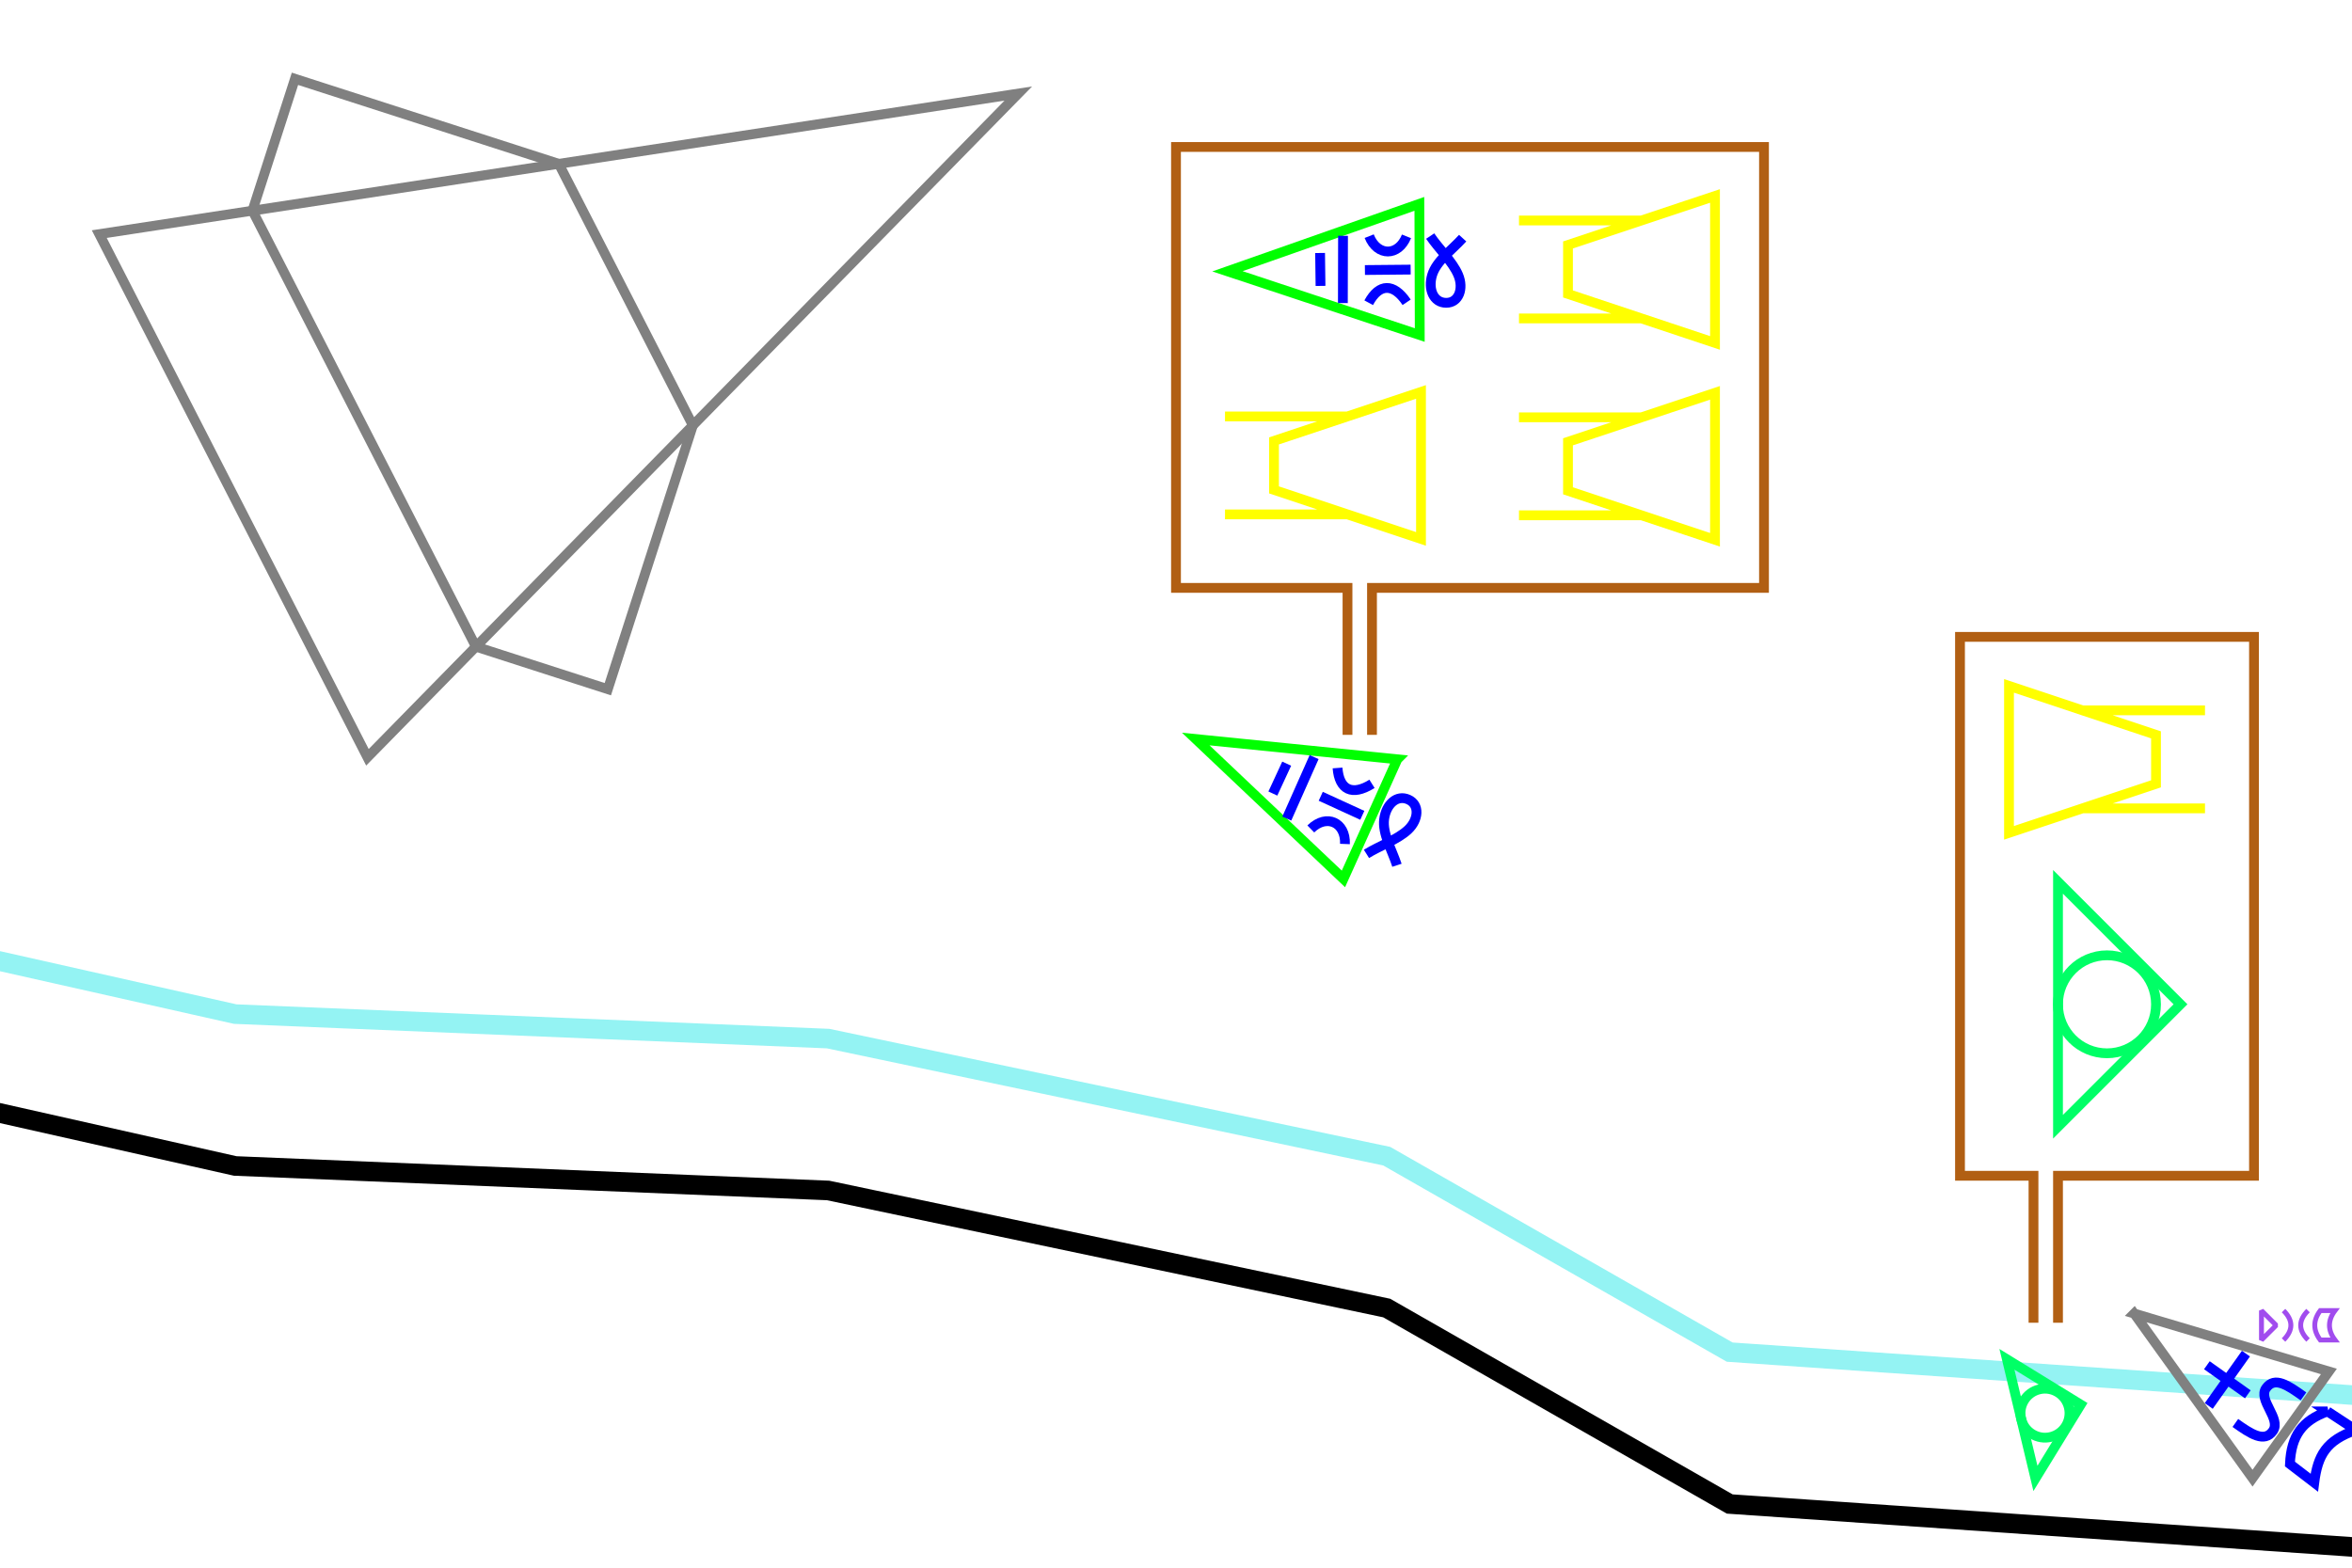
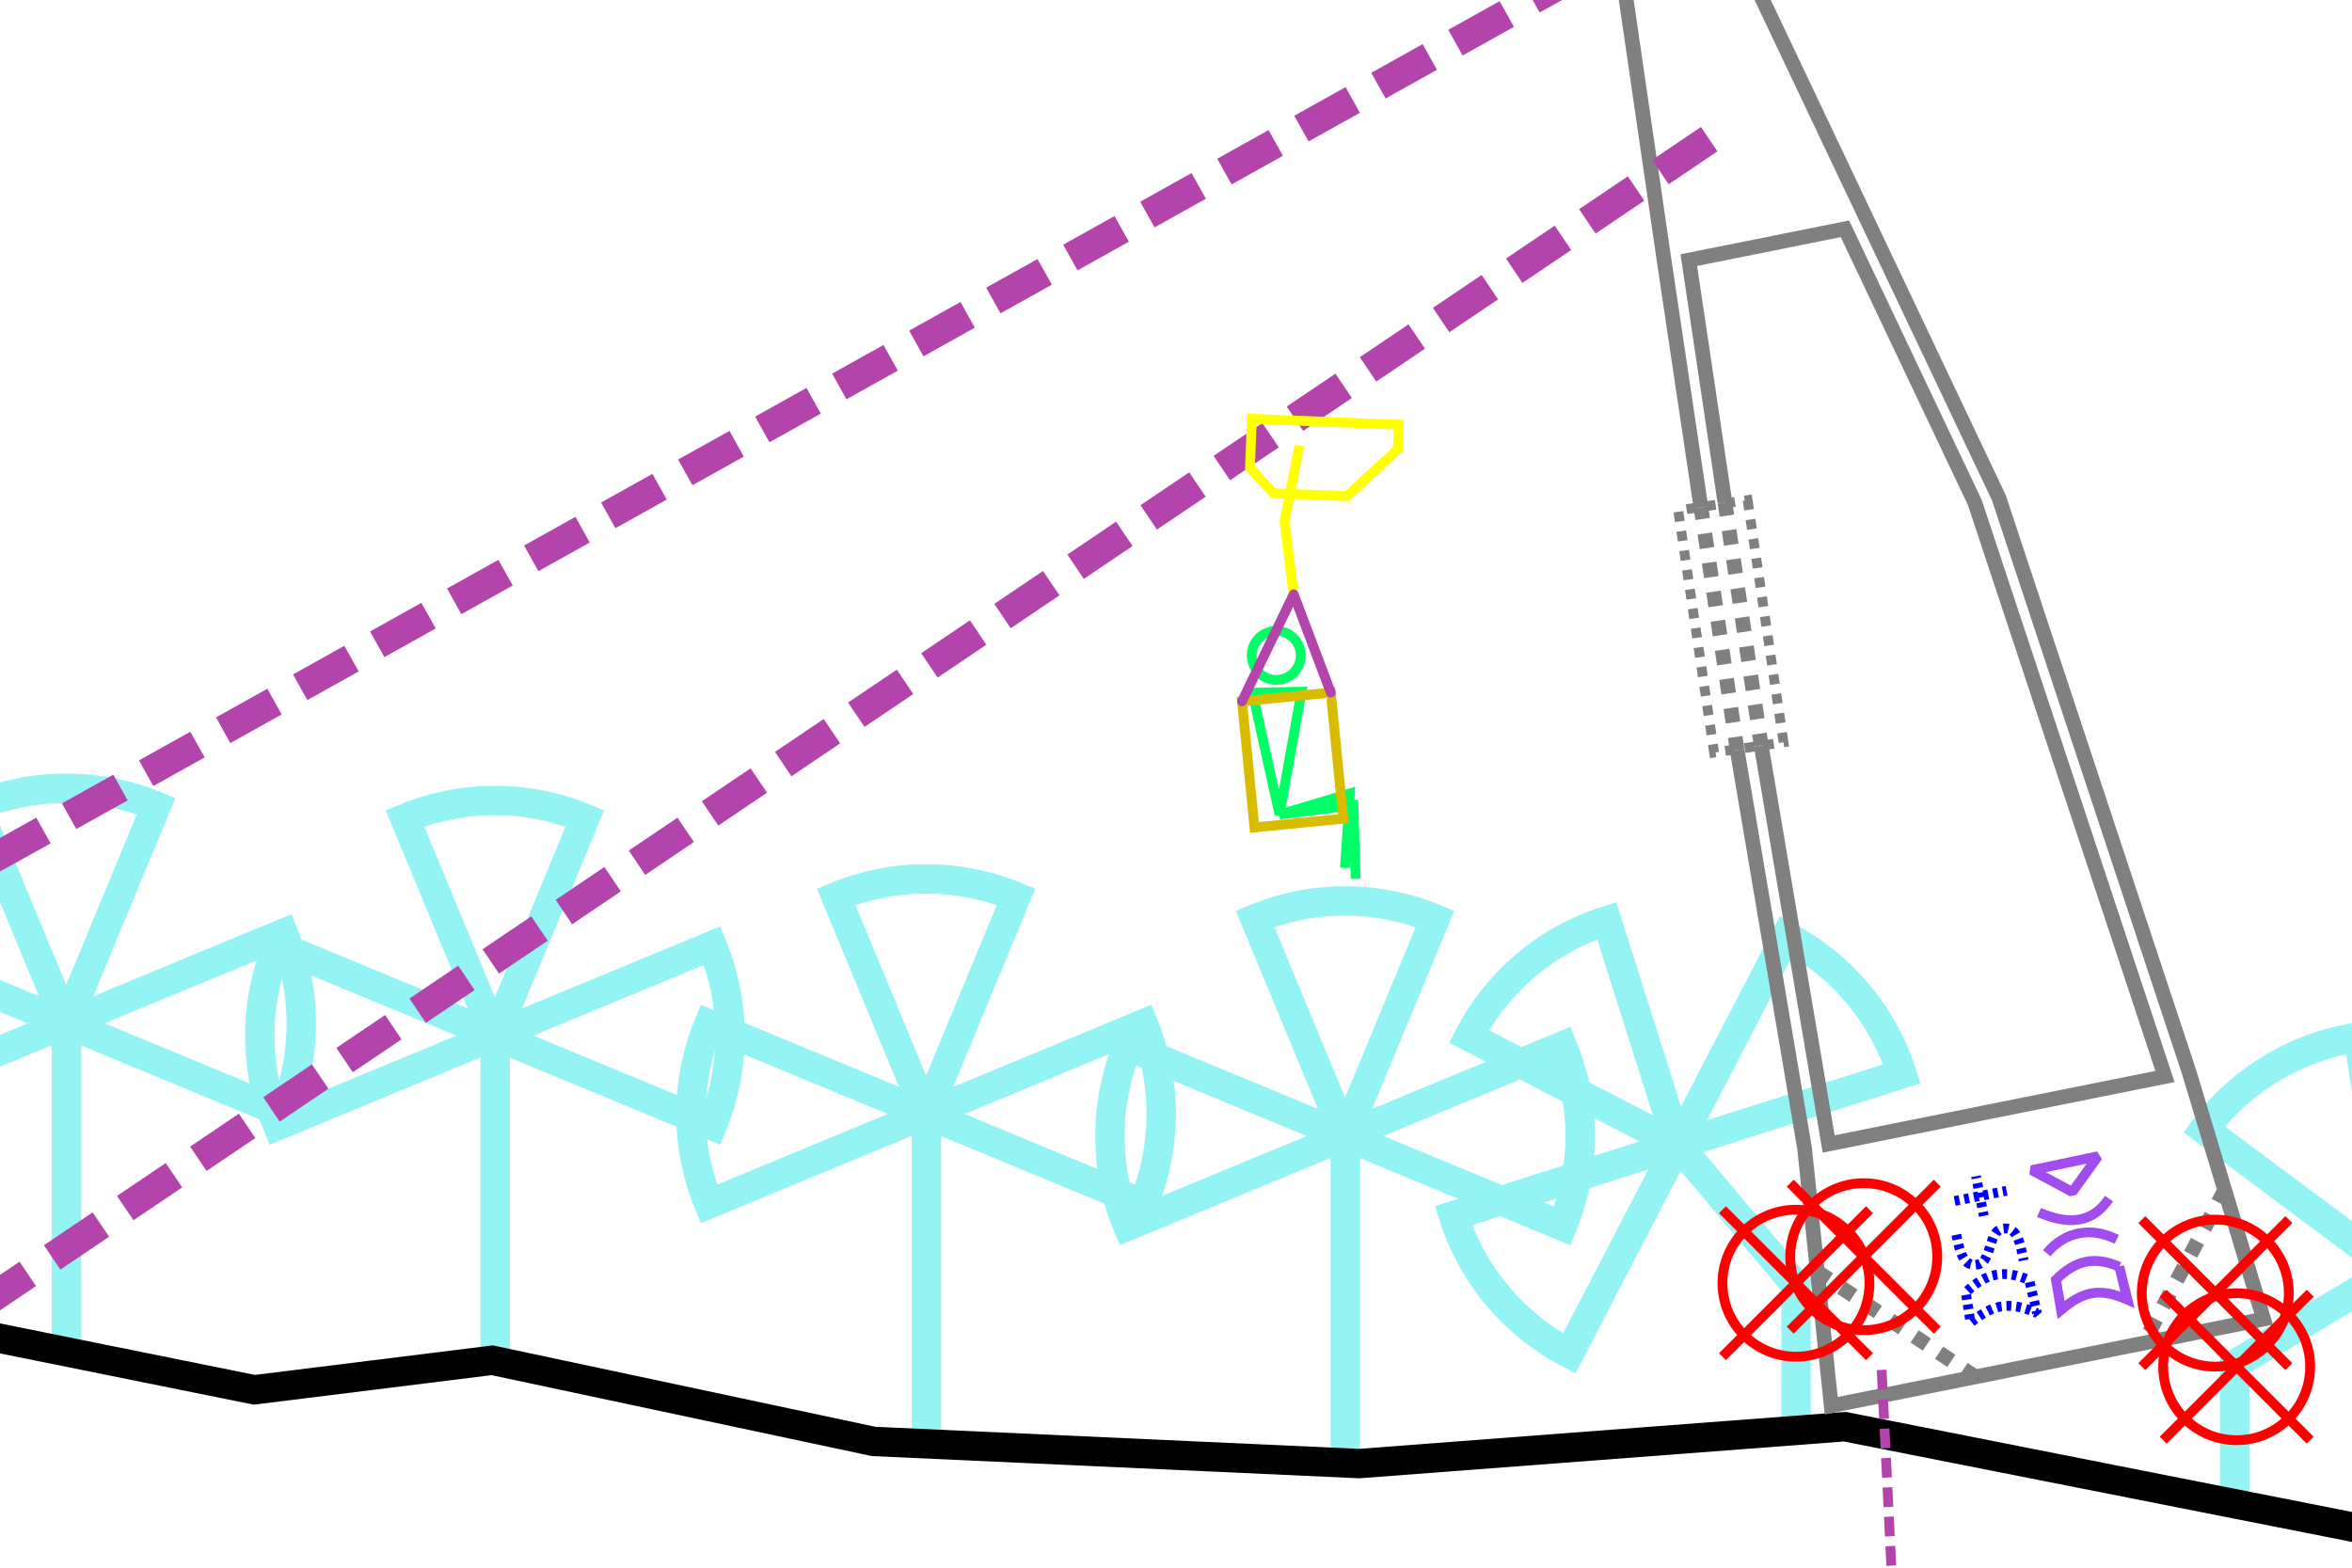
<svg xmlns="http://www.w3.org/2000/svg" width="480" height="320" id="svg2" version="1.1">
  <defs id="defs4">
    </defs>
  <g id="layer1" style="display:inline">
-     <path style="color:#000000;fill:none;stroke:#000000;stroke-width:4;stroke-linecap:butt;stroke-linejoin:miter;stroke-miterlimit:4;stroke-opacity:1;stroke-dasharray:none;stroke-dashoffset:0;marker:none;visibility:visible;display:inline;overflow:visible;enable-background:accumulate" d="M 498,317 353,307 283,267 169,243 48,238 -32,220" id="path4474" />
-     <path id="path5599" d="M 498,286 353,276 283,236 169,212 48,207 -32,189" style="color:#000000;fill:none;stroke:#94f3f3;stroke-width:4;stroke-linecap:butt;stroke-linejoin:miter;stroke-miterlimit:4;stroke-opacity:1;stroke-dasharray:none;stroke-dashoffset:0;marker:none;visibility:visible;display:inline;overflow:visible;enable-background:accumulate" />
-     <g transform="matrix(-0.912929,-0.4081185,0.4081185,-0.912929,318.2052,953.2217)" id="g4295">
-       <path id="path3379" style="fill:none;stroke:#00ff00;stroke-width:2;stroke-linecap:butt;stroke-linejoin:miter;stroke-miterlimit:4;stroke-opacity:1;stroke-dasharray:none" d="m 355.93,715.246 c 0,0 39.248,-13.012 39.248,-13.012 l -39.168,-13.766 c 0,0 -0.08,26.777 -0.08,26.777 l 1e-5,0 z" />
-       <g id="g4287">
-         <path id="path3383" d="m 371.62,708.724 -0.031,-13.732" style="fill:none;stroke:#0000ff;stroke-width:2;stroke-linecap:butt;stroke-linejoin:bevel;stroke-miterlimit:4;stroke-opacity:1;stroke-dasharray:none" />
-         <path id="path3385" d="m 376.182,705.217 0.088,-6.72" style="fill:none;stroke:#0000ff;stroke-width:2;stroke-linecap:butt;stroke-linejoin:bevel;stroke-miterlimit:4;stroke-opacity:1;stroke-dasharray:none" />
-         <path style="color:#000000;fill:none;stroke:#0000ff;stroke-width:2;stroke-linecap:butt;stroke-linejoin:bevel;stroke-miterlimit:4;stroke-opacity:1;stroke-dasharray:none;stroke-dashoffset:0;marker:none;visibility:visible;display:inline;overflow:visible;enable-background:accumulate" d="m 353.8,695.045 c -1.74,2.592 -4.574,5.205 -5.727,7.958 -1.153,2.753 -0.131,5.682 2.47,5.667 2.602,-0.015 3.727,-2.796 2.863,-5.667 -0.864,-2.871 -3.986,-5.064 -6.232,-7.536" id="path3030-6-4" />
-         <path style="color:#000000;fill:none;stroke:#0000ff;stroke-width:2;stroke-linecap:butt;stroke-linejoin:bevel;stroke-miterlimit:4;stroke-opacity:1;stroke-dasharray:none;stroke-dashoffset:0;marker:none;visibility:visible;display:inline;overflow:visible;enable-background:accumulate" d="m 366.351,708.651 c -2.134,-3.957 -5.082,-4.057 -7.744,-0.088" id="rect10452-1-7-4-2-0" />
-         <path style="color:#000000;fill:none;stroke:#0000ff;stroke-width:2;stroke-linecap:butt;stroke-linejoin:bevel;stroke-miterlimit:4;stroke-opacity:1;stroke-dasharray:none;stroke-dashoffset:0;marker:none;visibility:visible;display:inline;overflow:visible;enable-background:accumulate" d="m 366.254,695.064 c -1.663,4.192 -5.971,4.15 -7.619,0.037" id="rect10452-1-4-4-0-7-9" />
-         <path style="color:#000000;fill:none;stroke:#0000ff;stroke-width:2;stroke-linecap:butt;stroke-linejoin:bevel;stroke-miterlimit:4;stroke-opacity:1;stroke-dasharray:none;stroke-dashoffset:0;marker:none;visibility:visible;display:inline;overflow:visible;enable-background:accumulate" d="m 357.791,701.887 9.33,0.088" id="rect10452-0-7-4-1-8" />
+     <g id="g2624" transform="matrix(2,0,0,2,-44.03298,-33.45657)" style="color:#000000;fill:none;stroke:#94f3f3;stroke-width:3;stroke-linecap:butt;stroke-linejoin:miter;stroke-miterlimit:4;stroke-opacity:1;stroke-dasharray:none;stroke-dashoffset:0;marker:none;visibility:visible;display:inline;overflow:visible;enable-background:accumulate">
+       <path transform="matrix(0.7740359,-0.3206162,0.3206162,0.7740359,-31.00607,110.1246)" d="m 137.179,60.845 c 0,7.595 -3.017,14.879 -8.388,20.25 l -20.25,-20.25 z" id="path2631" style="color:#000000;fill:none;stroke:#94f3f3;stroke-width:3.581;stroke-linecap:butt;stroke-linejoin:miter;stroke-miterlimit:4;stroke-opacity:1;stroke-dasharray:none;stroke-dashoffset:0;marker:none;visibility:visible;display:inline;overflow:visible;enable-background:accumulate" />
+       <path transform="matrix(-0.7740359,0.3206162,-0.3206162,-0.7740359,176.0391,134.7176)" d="m 137.179,60.845 c 0,7.595 -3.017,14.879 -8.388,20.25 l -20.25,-20.25 z" id="path2633" style="color:#000000;fill:none;stroke:#94f3f3;stroke-width:3.581;stroke-linecap:butt;stroke-linejoin:miter;stroke-miterlimit:4;stroke-opacity:1;stroke-dasharray:none;stroke-dashoffset:0;marker:none;visibility:visible;display:inline;overflow:visible;enable-background:accumulate" />
+       <path transform="matrix(-0.3206162,-0.7740359,0.7740359,-0.3206162,60.21996,225.9436)" d="m 137.179,60.845 c 0,7.595 -3.017,14.879 -8.388,20.25 l -20.25,-20.25 z" id="path2635" style="color:#000000;fill:none;stroke:#94f3f3;stroke-width:3.581;stroke-linecap:butt;stroke-linejoin:miter;stroke-miterlimit:4;stroke-opacity:1;stroke-dasharray:none;stroke-dashoffset:0;marker:none;visibility:visible;display:inline;overflow:visible;enable-background:accumulate" />
+       <path id="path2611" d="m 72.541,121.387 0,33.642" style="color:#000000;fill:none;stroke:#94f3f3;stroke-width:3;stroke-linecap:butt;stroke-linejoin:miter;stroke-miterlimit:4;stroke-opacity:1;stroke-dasharray:none;stroke-dashoffset:0;marker:none;visibility:visible;display:inline;overflow:visible;enable-background:accumulate" />
+     </g>
+     <g transform="matrix(2,0,0,2,43.96702,-17.45657)" id="g5221" style="color:#000000;fill:none;stroke:#94f3f3;stroke-width:3;stroke-linecap:butt;stroke-linejoin:miter;stroke-miterlimit:4;stroke-opacity:1;stroke-dasharray:none;stroke-dashoffset:0;marker:none;visibility:visible;display:inline;overflow:visible;enable-background:accumulate">
+       <path style="color:#000000;fill:none;stroke:#94f3f3;stroke-width:3.581;stroke-linecap:butt;stroke-linejoin:miter;stroke-miterlimit:4;stroke-opacity:1;stroke-dasharray:none;stroke-dashoffset:0;marker:none;visibility:visible;display:inline;overflow:visible;enable-background:accumulate" id="path5223" d="m 137.179,60.845 c 0,7.595 -3.017,14.879 -8.388,20.25 l -20.25,-20.25 z" transform="matrix(0.7740359,-0.3206162,0.3206162,0.7740359,-31.00607,110.1246)" />
+       <path style="color:#000000;fill:none;stroke:#94f3f3;stroke-width:3.581;stroke-linecap:butt;stroke-linejoin:miter;stroke-miterlimit:4;stroke-opacity:1;stroke-dasharray:none;stroke-dashoffset:0;marker:none;visibility:visible;display:inline;overflow:visible;enable-background:accumulate" id="path5225" d="m 137.179,60.845 c 0,7.595 -3.017,14.879 -8.388,20.25 l -20.25,-20.25 z" transform="matrix(-0.7740359,0.3206162,-0.3206162,-0.7740359,176.0391,134.7176)" />
+       <path style="color:#000000;fill:none;stroke:#94f3f3;stroke-width:3.581;stroke-linecap:butt;stroke-linejoin:miter;stroke-miterlimit:4;stroke-opacity:1;stroke-dasharray:none;stroke-dashoffset:0;marker:none;visibility:visible;display:inline;overflow:visible;enable-background:accumulate" id="path5227" d="m 137.179,60.845 c 0,7.595 -3.017,14.879 -8.388,20.25 l -20.25,-20.25 z" transform="matrix(-0.3206162,-0.7740359,0.7740359,-0.3206162,60.21996,225.9436)" />
+       <path style="color:#000000;fill:none;stroke:#94f3f3;stroke-width:3;stroke-linecap:butt;stroke-linejoin:miter;stroke-miterlimit:4;stroke-opacity:1;stroke-dasharray:none;stroke-dashoffset:0;marker:none;visibility:visible;display:inline;overflow:visible;enable-background:accumulate" d="m 72.541,121.387 0,33.642" id="path5229" />
+     </g>
+     <g id="g5231" transform="matrix(2,0,0,2,129.467,-12.95657)" style="color:#000000;fill:none;stroke:#94f3f3;stroke-width:3;stroke-linecap:butt;stroke-linejoin:miter;stroke-miterlimit:4;stroke-opacity:1;stroke-dasharray:none;stroke-dashoffset:0;marker:none;visibility:visible;display:inline;overflow:visible;enable-background:accumulate">
+       <path transform="matrix(0.7740359,-0.3206162,0.3206162,0.7740359,-31.00607,110.1246)" d="m 137.179,60.845 c 0,7.595 -3.017,14.879 -8.388,20.25 l -20.25,-20.25 z" id="path5233" style="color:#000000;fill:none;stroke:#94f3f3;stroke-width:3.581;stroke-linecap:butt;stroke-linejoin:miter;stroke-miterlimit:4;stroke-opacity:1;stroke-dasharray:none;stroke-dashoffset:0;marker:none;visibility:visible;display:inline;overflow:visible;enable-background:accumulate" />
+       <path transform="matrix(-0.7740359,0.3206162,-0.3206162,-0.7740359,176.0391,134.7176)" d="m 137.179,60.845 c 0,7.595 -3.017,14.879 -8.388,20.25 l -20.25,-20.25 z" id="path5235" style="color:#000000;fill:none;stroke:#94f3f3;stroke-width:3.581;stroke-linecap:butt;stroke-linejoin:miter;stroke-miterlimit:4;stroke-opacity:1;stroke-dasharray:none;stroke-dashoffset:0;marker:none;visibility:visible;display:inline;overflow:visible;enable-background:accumulate" />
+       <path transform="matrix(-0.3206162,-0.7740359,0.7740359,-0.3206162,60.21996,225.9436)" d="m 137.179,60.845 c 0,7.595 -3.017,14.879 -8.388,20.25 l -20.25,-20.25 z" id="path5237" style="color:#000000;fill:none;stroke:#94f3f3;stroke-width:3.581;stroke-linecap:butt;stroke-linejoin:miter;stroke-miterlimit:4;stroke-opacity:1;stroke-dasharray:none;stroke-dashoffset:0;marker:none;visibility:visible;display:inline;overflow:visible;enable-background:accumulate" />
+       <path id="path5239" d="m 72.541,121.387 0,33.642" style="color:#000000;fill:none;stroke:#94f3f3;stroke-width:3;stroke-linecap:butt;stroke-linejoin:miter;stroke-miterlimit:4;stroke-opacity:1;stroke-dasharray:none;stroke-dashoffset:0;marker:none;visibility:visible;display:inline;overflow:visible;enable-background:accumulate" />
+     </g>
+     <g transform="matrix(2,0,0,2,221.467,-19.95657)" id="g5241" style="color:#000000;fill:none;stroke:#94f3f3;stroke-width:3;stroke-linecap:butt;stroke-linejoin:miter;stroke-miterlimit:4;stroke-opacity:1;stroke-dasharray:none;stroke-dashoffset:0;marker:none;visibility:visible;display:inline;overflow:visible;enable-background:accumulate">
+       <path style="color:#000000;fill:none;stroke:#94f3f3;stroke-width:3.581;stroke-linecap:butt;stroke-linejoin:miter;stroke-miterlimit:4;stroke-opacity:1;stroke-dasharray:none;stroke-dashoffset:0;marker:none;visibility:visible;display:inline;overflow:visible;enable-background:accumulate" id="path5243" d="m 137.179,60.845 c 0,7.595 -3.017,14.879 -8.388,20.25 l -20.25,-20.25 z" transform="matrix(0.3861817,-0.7434985,0.7434985,0.3861817,-26.69901,184.0196)" />
+       <path style="color:#000000;fill:none;stroke:#94f3f3;stroke-width:3.581;stroke-linecap:butt;stroke-linejoin:miter;stroke-miterlimit:4;stroke-opacity:1;stroke-dasharray:none;stroke-dashoffset:0;marker:none;visibility:visible;display:inline;overflow:visible;enable-background:accumulate" id="path5245" d="m 137.179,60.845 c 0,7.595 -3.017,14.879 -8.388,20.25 l -20.25,-20.25 z" transform="matrix(-0.3861817,0.7434985,-0.7434985,-0.3861817,147.6109,69.61436)" />
+       <path style="color:#000000;fill:none;stroke:#94f3f3;stroke-width:3.581;stroke-linecap:butt;stroke-linejoin:miter;stroke-miterlimit:4;stroke-opacity:1;stroke-dasharray:none;stroke-dashoffset:0;marker:none;visibility:visible;display:inline;overflow:visible;enable-background:accumulate" id="path5247" d="m 137.179,60.845 c 0,7.595 -3.017,14.879 -8.388,20.25 l -20.25,-20.25 z" transform="matrix(-0.7434985,-0.3861817,0.3861817,-0.7434985,117.6586,213.9719)" />
+       <path id="path5249" style="color:#000000;fill:none;stroke:#94f3f3;stroke-width:3;stroke-linecap:butt;stroke-linejoin:miter;stroke-miterlimit:4;stroke-opacity:1;stroke-dasharray:none;stroke-dashoffset:0;marker:none;visibility:visible;display:inline;overflow:visible;enable-background:accumulate" d="m 59.809,126.01 12.729,15.146 0.003,13.873" />
+     </g>
+     <g id="g5251" transform="matrix(2,0,0,2,310.967,-3.956566)" style="color:#000000;fill:none;stroke:#94f3f3;stroke-width:3;stroke-linecap:butt;stroke-linejoin:miter;stroke-miterlimit:4;stroke-opacity:1;stroke-dasharray:none;stroke-dashoffset:0;marker:none;visibility:visible;display:inline;overflow:visible;enable-background:accumulate">
+       <path transform="matrix(0.6721327,0.5001639,-0.5001639,0.6721327,46.15417,36.37999)" d="m 137.179,60.845 c 0,7.595 -3.017,14.879 -8.388,20.25 l -20.25,-20.25 z" id="path5253" style="color:#000000;fill:none;stroke:#94f3f3;stroke-width:3.581;stroke-linecap:butt;stroke-linejoin:miter;stroke-miterlimit:4;stroke-opacity:1;stroke-dasharray:none;stroke-dashoffset:0;marker:none;visibility:visible;display:inline;overflow:visible;enable-background:accumulate" />
+       <path transform="matrix(-0.6721327,-0.5001639,0.5001639,-0.6721327,131.1966,226.7488)" d="m 137.179,60.845 c 0,7.595 -3.017,14.879 -8.388,20.25 l -20.25,-20.25 z" id="path5255" style="color:#000000;fill:none;stroke:#94f3f3;stroke-width:3.581;stroke-linecap:butt;stroke-linejoin:miter;stroke-miterlimit:4;stroke-opacity:1;stroke-dasharray:none;stroke-dashoffset:0;marker:none;visibility:visible;display:inline;overflow:visible;enable-background:accumulate" />
+       <path transform="matrix(0.5001639,-0.6721327,0.6721327,0.5001639,-6.509008,174.0856)" d="m 137.179,60.845 c 0,7.595 -3.017,14.879 -8.388,20.25 l -20.25,-20.25 z" id="path5257" style="color:#000000;fill:none;stroke:#94f3f3;stroke-width:3.581;stroke-linecap:butt;stroke-linejoin:miter;stroke-miterlimit:4;stroke-opacity:1;stroke-dasharray:none;stroke-dashoffset:0;marker:none;visibility:visible;display:inline;overflow:visible;enable-background:accumulate" />
+       <path style="color:#000000;fill:none;stroke:#94f3f3;stroke-width:3;stroke-linecap:butt;stroke-linejoin:miter;stroke-miterlimit:4;stroke-opacity:1;stroke-dasharray:none;stroke-dashoffset:0;marker:none;visibility:visible;display:inline;overflow:visible;enable-background:accumulate" d="m 89.576,131.055 -17.035,10.173 0,13.8" id="path3100" />
+     </g>
+     <g transform="matrix(2,0,0,2,-131.533,-35.95657)" id="g5261" style="color:#000000;fill:none;stroke:#94f3f3;stroke-width:3;stroke-linecap:butt;stroke-linejoin:miter;stroke-miterlimit:4;stroke-opacity:1;stroke-dasharray:none;stroke-dashoffset:0;marker:none;visibility:visible;display:inline;overflow:visible;enable-background:accumulate">
+       <path style="color:#000000;fill:none;stroke:#94f3f3;stroke-width:3.581;stroke-linecap:butt;stroke-linejoin:miter;stroke-miterlimit:4;stroke-opacity:1;stroke-dasharray:none;stroke-dashoffset:0;marker:none;visibility:visible;display:inline;overflow:visible;enable-background:accumulate" id="path5263" d="m 137.179,60.845 c 0,7.595 -3.017,14.879 -8.388,20.25 l -20.25,-20.25 z" transform="matrix(0.7740359,-0.3206162,0.3206162,0.7740359,-31.00607,110.1246)" />
+       <path style="color:#000000;fill:none;stroke:#94f3f3;stroke-width:3.581;stroke-linecap:butt;stroke-linejoin:miter;stroke-miterlimit:4;stroke-opacity:1;stroke-dasharray:none;stroke-dashoffset:0;marker:none;visibility:visible;display:inline;overflow:visible;enable-background:accumulate" id="path5265" d="m 137.179,60.845 c 0,7.595 -3.017,14.879 -8.388,20.25 l -20.25,-20.25 z" transform="matrix(-0.7740359,0.3206162,-0.3206162,-0.7740359,176.0391,134.7176)" />
+       <path style="color:#000000;fill:none;stroke:#94f3f3;stroke-width:3.581;stroke-linecap:butt;stroke-linejoin:miter;stroke-miterlimit:4;stroke-opacity:1;stroke-dasharray:none;stroke-dashoffset:0;marker:none;visibility:visible;display:inline;overflow:visible;enable-background:accumulate" id="path5267" d="m 137.179,60.845 c 0,7.595 -3.017,14.879 -8.388,20.25 l -20.25,-20.25 z" transform="matrix(-0.3206162,-0.7740359,0.7740359,-0.3206162,60.21996,225.9436)" />
+       <path style="color:#000000;fill:none;stroke:#94f3f3;stroke-width:3;stroke-linecap:butt;stroke-linejoin:miter;stroke-miterlimit:4;stroke-opacity:1;stroke-dasharray:none;stroke-dashoffset:0;marker:none;visibility:visible;display:inline;overflow:visible;enable-background:accumulate" d="m 72.541,121.387 0,33.642" id="path5269" />
+     </g>
+     <path style="fill:none;stroke:#000000;stroke-width:6;stroke-linecap:butt;stroke-linejoin:miter;stroke-miterlimit:4;stroke-opacity:1;stroke-dasharray:none" d="m 490.75,313.812 -114.261,-22.594 -99.093,7.531 -99.093,-4.519 -77.859,-16.569 -48.535,6.025 -59.658,-12.05" id="path3558" />
+     <g transform="matrix(0.4902331,-0.09834383,0.09834383,0.4902331,562.3923,-704.5283)" id="g5123-9">
+       <path style="color:#000000;fill:none;stroke:#808080;stroke-width:6;stroke-linecap:butt;stroke-linejoin:miter;stroke-miterlimit:4;stroke-opacity:1;stroke-dasharray:6, 6;stroke-dashoffset:0.6;marker:none;visibility:visible;display:inline;overflow:visible;enable-background:accumulate" d="m -745,1600 5,-100" id="path4853" />
+       <path style="color:#000000;fill:none;stroke:#808080;stroke-width:6;stroke-linecap:butt;stroke-linejoin:miter;stroke-miterlimit:4;stroke-opacity:1;stroke-dasharray:none;stroke-dashoffset:0;marker:none;visibility:visible;display:inline;overflow:visible;enable-background:accumulate" d="m -745,1600 -5,165 -10,105 180,0 -10,-105 -30,-245 -100,-400 -15,280 -5,100" id="path4344-6" />
+       <path style="color:#000000;fill:none;stroke:#808080;stroke-width:6;stroke-linecap:butt;stroke-linejoin:miter;stroke-miterlimit:4;stroke-opacity:1;stroke-dasharray:6, 6;stroke-dashoffset:1.2;marker:none;visibility:visible;display:inline;overflow:visible;enable-background:accumulate" d="m -735,1600 5,-100" id="path4857" />
+       <path style="color:#000000;fill:none;stroke:#808080;stroke-width:6;stroke-linecap:butt;stroke-linejoin:miter;stroke-miterlimit:4;stroke-opacity:1;stroke-dasharray:none;stroke-dashoffset:0;marker:none;visibility:visible;display:inline;overflow:visible;enable-background:accumulate" d="m -730,1500 5,-100 65,0 30,120 30,245 -140,0 5,-165" id="path4363-8" />
+       <path id="path4409-3" d="m -755,1815 55,55" style="color:#000000;fill:none;stroke:#808080;stroke-width:6;stroke-linecap:butt;stroke-linejoin:miter;stroke-miterlimit:4;stroke-opacity:1;stroke-dasharray:6, 6;stroke-dashoffset:0;marker:none;visibility:visible;display:inline;overflow:visible;enable-background:accumulate" />
+       <path id="path4382-4" d="m -585,1815 -45,55" style="color:#000000;fill:none;stroke:#808080;stroke-width:6;stroke-linecap:butt;stroke-linejoin:miter;stroke-miterlimit:4;stroke-opacity:1;stroke-dasharray:6, 6;stroke-dashoffset:0;marker:none;visibility:visible;display:inline;overflow:visible;enable-background:accumulate" />
+       <g style="display:inline" transform="matrix(0.9994595,0.03287092,-0.03287092,0.9994595,-847.0119,1573.28)" id="g7172">
+         <g id="g7160-5" style="color:#000000;fill:none;stroke:#0000ff;stroke-width:4;stroke-linecap:butt;stroke-linejoin:bevel;stroke-miterlimit:4;stroke-opacity:1;stroke-dasharray:2, 2;stroke-dashoffset:3.2;marker:none;visibility:visible;display:inline;overflow:visible;enable-background:accumulate" transform="matrix(0.9995917,-0.02857529,0.02857529,0.9995917,12.33044,147.5008)">
+           <path d="m 169.362,113.777 0.523,13.844 c -10.551,-7.489 -17.422,-6.729 -27.371,-1.405 l 0.455,-12.512 c 9.779,-6.32 17.429,-6.161 26.393,0.074 z" style="color:#000000;fill:none;stroke:#0000ff;stroke-width:4;stroke-linecap:butt;stroke-linejoin:bevel;stroke-miterlimit:4;stroke-opacity:1;stroke-dasharray:2, 2;stroke-dashoffset:3.2;marker:none;visibility:visible;display:inline;overflow:visible;enable-background:accumulate" id="rect10452-1-8-0-7-2-8" />
+           <path style="color:#000000;fill:none;stroke:#0000ff;stroke-width:4;stroke-linecap:butt;stroke-linejoin:bevel;stroke-miterlimit:4;stroke-opacity:1;stroke-dasharray:2, 2;stroke-dashoffset:3.2;marker:none;visibility:visible;display:inline;overflow:visible;enable-background:accumulate" d="m 143.729,89.083 c 0,7.603 0.159,14.477 6.263,14.386 6.055,-0.09 6.649,-12.446 12.607,-12.397 6.008,0.049 6.07,6.582 6.07,14.378" id="path4346-45-5" />
+           <path id="path6598-4" style="color:#000000;fill:none;stroke:#0000ff;stroke-width:4;stroke-linecap:butt;stroke-linejoin:bevel;stroke-miterlimit:4;stroke-opacity:1;stroke-dasharray:2, 2;stroke-dashoffset:4.4;marker:none;visibility:visible;display:inline;overflow:visible;enable-background:accumulate" d="m 156.199,84.458 0,-16.5 m 11.107,8.25 -22.214,0" />
+         </g>
+       </g>
+       <g transform="matrix(0.00683184,0.9999766,-0.9999766,0.00683184,178.9329,1652.595)" id="g2965-4" style="color:#000000;fill:none;stroke:#a14cee;stroke-width:4;stroke-linecap:butt;stroke-linejoin:bevel;stroke-miterlimit:4;stroke-opacity:1;stroke-dasharray:none;stroke-dashoffset:0;marker:none;visibility:visible;display:inline;overflow:visible;enable-background:accumulate">
+         <path id="rect10452-0-5-8" d="m 133.393,813.061 c 0,0 0.063,27.659 0.063,27.659 l 12.075,-14.444 -12.139,-13.215 z" style="color:#000000;fill:none;stroke:#a14cee;stroke-width:4;stroke-linecap:butt;stroke-linejoin:bevel;stroke-miterlimit:4;stroke-opacity:1;stroke-dasharray:none;stroke-dashoffset:0;marker:none;visibility:visible;display:inline;overflow:visible;enable-background:accumulate" />
+         <path style="color:#000000;fill:none;stroke:#a14cee;stroke-width:4;stroke-linecap:butt;stroke-linejoin:bevel;stroke-miterlimit:4;stroke-opacity:1;stroke-dasharray:none;stroke-dashoffset:0;marker:none;visibility:visible;display:inline;overflow:visible;enable-background:accumulate" d="m 151.228,812.172 c 6.892,7.099 8.914,16.023 -0.263,29.139" id="rect10452-1-7-5-7" />
+         <path style="color:#000000;fill:none;stroke:#a14cee;stroke-width:4;stroke-linecap:butt;stroke-linejoin:bevel;stroke-miterlimit:4;stroke-opacity:1;stroke-dasharray:none;stroke-dashoffset:0;marker:none;visibility:visible;display:inline;overflow:visible;enable-background:accumulate" d="m 168.172,812.471 c -7.298,9.267 -7.433,20.146 -0.263,29.139" id="rect10452-1-4-4-1-8" />
+         <path d="m 179.311,813.728 13.844,-0.523 c -7.489,10.551 -6.729,17.422 -1.405,27.371 l -12.512,-0.455 c -6.32,-9.779 -6.161,-17.429 0.074,-26.393 z" style="color:#000000;fill:none;stroke:#a14cee;stroke-width:4;stroke-linecap:butt;stroke-linejoin:miter;stroke-miterlimit:4;stroke-opacity:1;stroke-dasharray:none;stroke-dashoffset:0;marker:none;visibility:visible;display:inline;overflow:visible;enable-background:accumulate" id="rect10452-1-8-0-7-3" />
+       </g>
+       <rect style="color:#000000;fill:none;stroke:#808080;stroke-width:4;stroke-linecap:butt;stroke-linejoin:miter;stroke-miterlimit:4;stroke-opacity:1;stroke-dasharray:4, 4;stroke-dashoffset:0;marker:none;visibility:visible;display:inline;overflow:visible;enable-background:accumulate" id="rect4800" width="99.964" height="28.639" x="1535.42" y="643.628" transform="matrix(-0.05076174,0.9987108,-0.9987108,-0.05076174,0,0)" />
+     </g>
+     <path style="color:#000000;fill:none;stroke:#b344ac;stroke-width:2;stroke-linecap:butt;stroke-linejoin:bevel;stroke-miterlimit:4;stroke-opacity:1;stroke-dasharray:4, 2;stroke-dashoffset:0;marker:none;visibility:visible;display:inline;overflow:visible;enable-background:accumulate" d="M 384.011,279.633 397.24,548.475" id="path5294" />
+     <path style="color:#000000;fill:none;stroke:#b344ac;stroke-width:6;stroke-linecap:butt;stroke-linejoin:bevel;stroke-miterlimit:4;stroke-opacity:1;stroke-dasharray:12, 6;stroke-dashoffset:0;marker:none;visibility:visible;display:inline;overflow:visible;enable-background:accumulate" d="M 338.944,-14.686 -52.454,203.747" id="path5296" />
+     <path style="color:#000000;fill:none;stroke:#b344ac;stroke-width:6;stroke-linecap:butt;stroke-linejoin:bevel;stroke-miterlimit:4;stroke-opacity:1;stroke-dasharray:12, 6;stroke-dashoffset:0;marker:none;visibility:visible;display:inline;overflow:visible;enable-background:accumulate" d="M 348.811,28.404 -37.73,289.32" id="path5298" />
+     <g id="g3638" transform="translate(-24.64257,-580.8492)">
+       <path d="m 420,822.362 -30,30 m 0,-30 30,30" style="fill:none;stroke:#ff0000;stroke-width:2;stroke-linecap:butt;stroke-linejoin:miter;stroke-miterlimit:4;stroke-opacity:1;stroke-dasharray:none" id="path3633" />
+       <path transform="translate(0,732.3622)" d="m 420,105 c 0,8.284 -6.716,15 -15,15 -8.284,0 -15,-6.716 -15,-15 0,-8.284 6.716,-15 15,-15 8.284,0 15,6.716 15,15 z" id="path3636" style="color:#000000;fill:none;stroke:#ff0000;stroke-width:2;stroke-linecap:butt;stroke-linejoin:miter;stroke-miterlimit:4;stroke-opacity:1;stroke-dasharray:none;stroke-dashoffset:0;marker:none;visibility:visible;display:inline;overflow:visible;enable-background:accumulate" />
+     </g>
+     <g transform="translate(47.1049,-573.4093)" id="g3976">
+       <path id="path3978" style="fill:none;stroke:#ff0000;stroke-width:2;stroke-linecap:butt;stroke-linejoin:miter;stroke-miterlimit:4;stroke-opacity:1;stroke-dasharray:none" d="m 420,822.362 -30,30 m 0,-30 30,30" />
+       <path style="color:#000000;fill:none;stroke:#ff0000;stroke-width:2;stroke-linecap:butt;stroke-linejoin:miter;stroke-miterlimit:4;stroke-opacity:1;stroke-dasharray:none;stroke-dashoffset:0;marker:none;visibility:visible;display:inline;overflow:visible;enable-background:accumulate" id="path3980" d="m 420,105 c 0,8.284 -6.716,15 -15,15 -8.284,0 -15,-6.716 -15,-15 0,-8.284 6.716,-15 15,-15 8.284,0 15,6.716 15,15 z" transform="translate(0,732.3622)" />
+     </g>
+     <g style="display:inline" id="g3159" transform="matrix(0.4998958,-0.01020924,0.01020924,0.4998958,260.4599,133.7855)">
+       <g transform="translate(-115,-30)" id="g4534">
+         <path style="color:#000000;fill:none;stroke:#00ff66;stroke-width:4;stroke-linecap:butt;stroke-linejoin:miter;stroke-miterlimit:4;stroke-opacity:1;stroke-dasharray:none;stroke-dashoffset:0;marker:none;visibility:visible;display:inline;overflow:visible;enable-background:accumulate" d="m 115,95 -10,-50 20,0 z" id="path4547-1-2" />
+         <path style="color:#000000;fill:none;stroke:#00ff66;stroke-width:4;stroke-linecap:butt;stroke-linejoin:miter;stroke-miterlimit:4;stroke-opacity:1;stroke-dasharray:none;stroke-dashoffset:0;marker:none;visibility:visible;display:inline;overflow:visible;enable-background:accumulate" id="path4551-7" d="m 300,270 c 0,5.523 -4.477,10 -10,10 -5.523,0 -10,-4.477 -10,-10 0,-5.523 4.477,-10 10,-10 5.523,0 10,4.477 10,10 z" transform="translate(-175,-240)" />
+         <path style="color:#000000;fill:none;stroke:#00ff66;stroke-width:4;stroke-linecap:butt;stroke-linejoin:miter;stroke-miterlimit:4;stroke-opacity:1;stroke-dasharray:none;stroke-dashoffset:0;marker:none;visibility:visible;display:inline;overflow:visible;enable-background:accumulate" d="M 145.531,121.772 145.242,91.774 115,95 l 28.902,-8.043 -2.643,30.299" id="path4503" />
      </g>
    </g>
-     <g style="display:inline" transform="matrix(-0.8150429,-0.5794006,0.5794006,-0.8150429,537.6844,543.1784)" id="g3640">
-       <g style="stroke-width:4;stroke-miterlimit:4;stroke-dasharray:none" id="g7160-4" transform="matrix(0,0.5,-0.5,0,257.3866,86.98513)">
-         <g transform="translate(2e-6,0)" id="g3609">
-           <path d="m 169.193,117.027 0.523,13.844 c -10.551,-7.489 -17.422,-6.729 -27.371,-1.405 l 0.455,-12.512 c 9.779,-6.32 17.429,-6.161 26.393,0.074 z" style="fill:none;stroke:#0000ff;stroke-width:4;stroke-linecap:butt;stroke-linejoin:miter;stroke-miterlimit:4;stroke-opacity:1;stroke-dasharray:none" id="rect10452-1-8-0-7-2-0" />
-           <path style="color:#000000;fill:none;stroke:#0000ff;stroke-width:4;stroke-linecap:butt;stroke-linejoin:miter;stroke-miterlimit:4;stroke-opacity:1;stroke-dasharray:none;stroke-dashoffset:0;marker:none;visibility:visible;display:inline;overflow:visible;enable-background:accumulate" d="m 143.56,89.083 c 0,7.603 0.159,14.477 6.263,14.386 6.055,-0.09 6.649,-12.446 12.607,-12.397 6.008,0.049 6.07,6.582 6.07,14.378" id="path4346-45-9" />
-           <path id="path6598-4-1" style="color:#000000;fill:none;stroke:#0000ff;stroke-width:4;stroke-linecap:square;stroke-linejoin:miter;stroke-miterlimit:4;stroke-opacity:1;stroke-dasharray:none;stroke-dashoffset:0;marker:none;visibility:visible;display:inline;overflow:visible;enable-background:accumulate" d="m 156.03,84.458 0,-16.5 m 11.107,8.25 -22.214,0" />
-         </g>
-       </g>
-       <path d="m 242.624,165.002 -39.168,-13.391 -0.08,26.777 39.248,-13.387 z" style="color:#000000;fill:none;stroke:#808080;stroke-width:2;stroke-linecap:butt;stroke-linejoin:miter;stroke-miterlimit:4;stroke-opacity:1;stroke-dasharray:none;stroke-dashoffset:0;marker:none;visibility:visible;display:inline;overflow:visible;enable-background:accumulate" id="path2914-8" />
+     <g transform="matrix(-0.9794609,0.2016344,0.2016344,0.9794609,441.731,-217.1666)" style="color:#000000;fill:none;stroke:#ffff00;stroke-width:2;stroke-linecap:butt;stroke-linejoin:miter;stroke-miterlimit:4;stroke-opacity:1;stroke-dasharray:none;stroke-dashoffset:0;marker:none;visibility:visible;display:inline;overflow:visible;enable-background:accumulate" id="g4757-18">
+       <path d="m 215.523,270.961 -1.201,-4.854 29.121,-7.207 2.402,9.707 -3.652,6.055 -14.561,3.604 z" style="color:#000000;fill:none;stroke:#ffff00;stroke-width:2;stroke-linecap:butt;stroke-linejoin:miter;stroke-miterlimit:4;stroke-opacity:1;stroke-dasharray:none;stroke-dashoffset:0;marker:none;visibility:visible;display:inline;overflow:visible;enable-background:accumulate" id="path4735-92" />
+       <path id="path4738-7" d="m 235.019,266.165 6.139,14.571 1.154,14.956" style="color:#000000;fill:none;stroke:#ffff00;stroke-width:2;stroke-linecap:butt;stroke-linejoin:miter;stroke-miterlimit:4;stroke-opacity:1;stroke-dasharray:none;stroke-dashoffset:0;marker:none;visibility:visible;display:inline;overflow:visible;enable-background:accumulate" />
    </g>
-     <g transform="matrix(0.2486665,0,0,0.2486665,428.5323,64.07329)" id="g2965-4-1" style="color:#000000;fill:none;stroke:#a14cee;stroke-width:4.021;stroke-linecap:butt;stroke-linejoin:miter;stroke-miterlimit:4;stroke-opacity:1;stroke-dasharray:none;stroke-dashoffset:0;marker:none;visibility:visible;display:inline;overflow:visible;enable-background:accumulate">
-       <path id="rect10452-0-5-7" d="m 132.682,818.157 0,24.129 12.064,-12.064 z" style="color:#000000;fill:none;stroke:#a14cee;stroke-width:4.021;stroke-linecap:butt;stroke-linejoin:bevel;stroke-miterlimit:4;stroke-opacity:1;stroke-dasharray:none;stroke-dashoffset:0;marker:none;visibility:visible;display:inline;overflow:visible;enable-background:accumulate" />
-       <path style="color:#000000;fill:none;stroke:#a14cee;stroke-width:4.021;stroke-linecap:butt;stroke-linejoin:miter;stroke-miterlimit:4;stroke-opacity:1;stroke-dasharray:none;stroke-dashoffset:0;marker:none;visibility:visible;display:inline;overflow:visible;enable-background:accumulate" d="m 150.779,818.157 c 8.043,8.043 8.043,16.086 0,24.129" id="rect10452-1-7-5-4" />
-       <path style="color:#000000;fill:none;stroke:#a14cee;stroke-width:4.021;stroke-linecap:butt;stroke-linejoin:miter;stroke-miterlimit:4;stroke-opacity:1;stroke-dasharray:none;stroke-dashoffset:0;marker:none;visibility:visible;display:inline;overflow:visible;enable-background:accumulate" d="m 170.886,818.157 c -8.043,8.043 -8.043,16.086 0,24.129" id="rect10452-1-4-4-1-0" />
-       <path d="m 193.004,818.157 c -6.032,8.043 -6.032,16.086 0,24.129 l -12.064,0 c -6.032,-8.043 -6.032,-16.086 0,-24.129 z" style="color:#000000;fill:none;stroke:#a14cee;stroke-width:4.021;stroke-linecap:butt;stroke-linejoin:miter;stroke-miterlimit:4;stroke-opacity:1;stroke-dasharray:none;stroke-dashoffset:0;marker:none;visibility:visible;display:inline;overflow:visible;enable-background:accumulate" id="rect10452-1-8-0-7-9" />
+     <rect style="color:#000000;fill:none;stroke:#d8bc00;stroke-width:2;stroke-linecap:butt;stroke-linejoin:miter;stroke-miterlimit:4;stroke-opacity:1;stroke-dasharray:none;stroke-dashoffset:0;marker:none;visibility:visible;display:inline;overflow:visible;enable-background:accumulate" id="rect3444" width="18.206" height="25.858" x="238.173" y="167.383" transform="matrix(0.9951588,-0.0982798,0.0982798,0.9951588,0,0)" />
+     <path style="color:#000000;fill:none;stroke:#b344ac;stroke-width:2;stroke-linecap:round;stroke-linejoin:round;stroke-miterlimit:4;stroke-opacity:1;stroke-dasharray:none;stroke-dashoffset:0;marker:none;visibility:visible;display:inline;overflow:visible;enable-background:accumulate" d="m 271.588,141.375 -7.571,-20.066 -10.547,21.855" id="path4433" />
+     <g id="g3638-9" transform="translate(-38.4755,-575.4335)">
+       <path d="m 420,822.362 -30,30 m 0,-30 30,30" style="fill:none;stroke:#ff0000;stroke-width:2;stroke-linecap:butt;stroke-linejoin:miter;stroke-miterlimit:4;stroke-opacity:1;stroke-dasharray:none" id="path3633-5" />
+       <path transform="translate(0,732.3622)" d="m 420,105 c 0,8.284 -6.716,15 -15,15 -8.284,0 -15,-6.716 -15,-15 0,-8.284 6.716,-15 15,-15 8.284,0 15,6.716 15,15 z" id="path3636-4" style="color:#000000;fill:none;stroke:#ff0000;stroke-width:2;stroke-linecap:butt;stroke-linejoin:miter;stroke-miterlimit:4;stroke-opacity:1;stroke-dasharray:none;stroke-dashoffset:0;marker:none;visibility:visible;display:inline;overflow:visible;enable-background:accumulate" />
    </g>
-     <g id="g5325" transform="matrix(0.1163501,0.4862743,-0.4862743,0.1163501,510.0399,117.1887)" style="color:#000000;fill:none;stroke:#00ff66;stroke-width:4;stroke-linecap:butt;stroke-linejoin:miter;stroke-miterlimit:4;stroke-opacity:1;stroke-dasharray:none;stroke-dashoffset:0;marker:none;visibility:visible;display:inline;overflow:visible;enable-background:accumulate">
-       <path id="path4547-1" d="m 290,245 -25,25 50,0 -25,-25 z" style="color:#000000;fill:none;stroke:#00ff66;stroke-width:4;stroke-linecap:butt;stroke-linejoin:miter;stroke-miterlimit:4;stroke-opacity:1;stroke-dasharray:none;stroke-dashoffset:0;marker:none;visibility:visible;display:inline;overflow:visible;enable-background:accumulate" />
-       <path transform="translate(0,-10)" d="m 300,270 c 0,5.523 -4.477,10 -10,10 -5.523,0 -10,-4.477 -10,-10 0,-5.523 4.477,-10 10,-10 5.523,0 10,4.477 10,10 z" id="path4551" style="color:#000000;fill:none;stroke:#00ff66;stroke-width:4;stroke-linecap:butt;stroke-linejoin:miter;stroke-miterlimit:4;stroke-opacity:1;stroke-dasharray:none;stroke-dashoffset:0;marker:none;visibility:visible;display:inline;overflow:visible;enable-background:accumulate" />
-     </g>
-     <g id="g5558" transform="matrix(-0.456054,-0.8899521,0.8899521,-0.456054,-76.96947,165.0317)">
-       <path id="path5542" d="M -60,140 0,320 60,140 z" style="color:#000000;fill:none;stroke:#808080;stroke-width:2;stroke-linecap:butt;stroke-linejoin:miter;stroke-miterlimit:4;stroke-opacity:1;stroke-dasharray:none;stroke-dashoffset:0;marker:none;visibility:visible;display:inline;overflow:visible;enable-background:accumulate" />
-       <path id="path5544" d="m -50,170 -20,20 40,40 60,0 40,-40 -20,-20 z" style="color:#000000;fill:none;stroke:#808080;stroke-width:2;stroke-linecap:butt;stroke-linejoin:miter;stroke-miterlimit:4;stroke-opacity:1;stroke-dasharray:none;stroke-dashoffset:0;marker:none;visibility:visible;display:inline;overflow:visible;enable-background:accumulate" />
-     </g>
-     <path id="rect5133" style="color:#000000;fill:none;stroke:#b15f13;stroke-width:2;stroke-linecap:butt;stroke-linejoin:miter;stroke-miterlimit:4;stroke-opacity:1;stroke-dasharray:none;stroke-dashoffset:0;marker:none;visibility:visible;display:inline;overflow:visible;enable-background:accumulate" d="m 280,150 0,-30 80,0 0,-90 -120,0 0,90 35,0 0,30" />
-     <g transform="matrix(-1,0,0,1,645.6761,-646.8573)" id="g4295-4">
-       <path id="path3379-3" style="fill:none;stroke:#00ff00;stroke-width:2;stroke-linecap:butt;stroke-linejoin:miter;stroke-miterlimit:4;stroke-opacity:1;stroke-dasharray:none" d="m 355.93,715.246 c 0,0 39.248,-13.012 39.248,-13.012 l -39.168,-13.766 c 0,0 -0.08,26.777 -0.08,26.777 l 1e-5,0 z" />
-       <g id="g4287-1">
-         <path id="path3383-2" d="m 371.62,708.724 -0.031,-13.732" style="fill:none;stroke:#0000ff;stroke-width:2;stroke-linecap:butt;stroke-linejoin:bevel;stroke-miterlimit:4;stroke-opacity:1;stroke-dasharray:none" />
-         <path id="path3385-3" d="m 376.182,705.217 0.088,-6.72" style="fill:none;stroke:#0000ff;stroke-width:2;stroke-linecap:butt;stroke-linejoin:bevel;stroke-miterlimit:4;stroke-opacity:1;stroke-dasharray:none" />
-         <path style="color:#000000;fill:none;stroke:#0000ff;stroke-width:2;stroke-linecap:butt;stroke-linejoin:bevel;stroke-miterlimit:4;stroke-opacity:1;stroke-dasharray:none;stroke-dashoffset:0;marker:none;visibility:visible;display:inline;overflow:visible;enable-background:accumulate" d="m 353.8,695.045 c -1.74,2.592 -4.574,5.205 -5.727,7.958 -1.153,2.753 -0.131,5.682 2.47,5.667 2.602,-0.015 3.727,-2.796 2.863,-5.667 -0.864,-2.871 -3.986,-5.064 -6.232,-7.536" id="path3030-6-4-3" />
-         <path style="color:#000000;fill:none;stroke:#0000ff;stroke-width:2;stroke-linecap:butt;stroke-linejoin:bevel;stroke-miterlimit:4;stroke-opacity:1;stroke-dasharray:none;stroke-dashoffset:0;marker:none;visibility:visible;display:inline;overflow:visible;enable-background:accumulate" d="m 366.351,708.651 c -2.134,-3.957 -5.082,-4.057 -7.744,-0.088" id="rect10452-1-7-4-2-0-4" />
-         <path style="color:#000000;fill:none;stroke:#0000ff;stroke-width:2;stroke-linecap:butt;stroke-linejoin:bevel;stroke-miterlimit:4;stroke-opacity:1;stroke-dasharray:none;stroke-dashoffset:0;marker:none;visibility:visible;display:inline;overflow:visible;enable-background:accumulate" d="m 366.254,695.064 c -1.663,4.192 -5.971,4.15 -7.619,0.037" id="rect10452-1-4-4-0-7-9-1" />
-         <path style="color:#000000;fill:none;stroke:#0000ff;stroke-width:2;stroke-linecap:butt;stroke-linejoin:bevel;stroke-miterlimit:4;stroke-opacity:1;stroke-dasharray:none;stroke-dashoffset:0;marker:none;visibility:visible;display:inline;overflow:visible;enable-background:accumulate" d="m 357.791,701.887 9.33,0.088" id="rect10452-0-7-4-1-8-1" />
-       </g>
-     </g>
-     <path id="path7422-1" style="color:#000000;fill:none;stroke:#ffff00;stroke-width:2;stroke-linecap:butt;stroke-linejoin:miter;stroke-miterlimit:4;stroke-opacity:1;stroke-dasharray:none;stroke-dashoffset:0;marker:none;visibility:visible;display:inline;overflow:visible;enable-background:accumulate" d="m 335,65 -25,0 m 25,-20 -25,0 m 40,-5 -30,10 0,4.817 0,5.183 30,10 z" />
-     <path d="m 335,105.183 -25,0 m 25,-20 -25,0 m 40,-5 -30,10 0,4.817 0,5.183 30,10 z" style="color:#000000;fill:none;stroke:#ffff00;stroke-width:2;stroke-linecap:butt;stroke-linejoin:miter;stroke-miterlimit:4;stroke-opacity:1;stroke-dasharray:none;stroke-dashoffset:0;marker:none;visibility:visible;display:inline;overflow:visible;enable-background:accumulate" id="path5633" />
-     <path id="path5635" style="color:#000000;fill:none;stroke:#ffff00;stroke-width:2;stroke-linecap:butt;stroke-linejoin:miter;stroke-miterlimit:4;stroke-opacity:1;stroke-dasharray:none;stroke-dashoffset:0;marker:none;visibility:visible;display:inline;overflow:visible;enable-background:accumulate" d="m 275,105 -25,0 m 25,-20 -25,0 m 40,-5 -30,10 0,4.817 0,5.183 30,10 z" />
-     <path id="rect5133-3" style="color:#000000;fill:none;stroke:#b15f13;stroke-width:2;stroke-linecap:butt;stroke-linejoin:miter;stroke-miterlimit:4;stroke-opacity:1;stroke-dasharray:none;stroke-dashoffset:0;marker:none;visibility:visible;display:inline;overflow:visible;enable-background:accumulate" d="m 420,270 0,-30 40,0 0,-110 -60,0 0,110 15,0 0,30" />
-     <path id="path5635-8" style="color:#000000;fill:none;stroke:#ffff00;stroke-width:2;stroke-linecap:butt;stroke-linejoin:miter;stroke-miterlimit:4;stroke-opacity:1;stroke-dasharray:none;stroke-dashoffset:0;marker:none;visibility:visible;display:inline;overflow:visible;enable-background:accumulate" d="m 425,165 25,0 m -25,-20 25,0 m -40,-5 30,10 0,4.817 0,5.183 -30,10 z" />
-     <g id="g5325-7" transform="matrix(0,1,-1,0,690,-85)" style="color:#000000;fill:none;stroke:#00ff66;stroke-width:2;stroke-linecap:butt;stroke-linejoin:miter;stroke-miterlimit:4;stroke-opacity:1;stroke-dasharray:none;stroke-dashoffset:0;marker:none;visibility:visible;display:inline;overflow:visible;enable-background:accumulate">
-       <path id="path4547-1-4" d="m 290,245 -25,25 50,0 -25,-25 z" style="color:#000000;fill:none;stroke:#00ff66;stroke-width:2;stroke-linecap:butt;stroke-linejoin:miter;stroke-miterlimit:4;stroke-opacity:1;stroke-dasharray:none;stroke-dashoffset:0;marker:none;visibility:visible;display:inline;overflow:visible;enable-background:accumulate" />
-       <path transform="translate(0,-10)" d="m 300,270 c 0,5.523 -4.477,10 -10,10 -5.523,0 -10,-4.477 -10,-10 0,-5.523 4.477,-10 10,-10 5.523,0 10,4.477 10,10 z" id="path4551-2" style="color:#000000;fill:none;stroke:#00ff66;stroke-width:2;stroke-linecap:butt;stroke-linejoin:miter;stroke-miterlimit:4;stroke-opacity:1;stroke-dasharray:none;stroke-dashoffset:0;marker:none;visibility:visible;display:inline;overflow:visible;enable-background:accumulate" />
+     <g transform="translate(51.46269,-558.3872)" id="g3102">
+       <path id="path3104" style="fill:none;stroke:#ff0000;stroke-width:2;stroke-linecap:butt;stroke-linejoin:miter;stroke-miterlimit:4;stroke-opacity:1;stroke-dasharray:none" d="m 420,822.362 -30,30 m 0,-30 30,30" />
+       <path style="color:#000000;fill:none;stroke:#ff0000;stroke-width:2;stroke-linecap:butt;stroke-linejoin:miter;stroke-miterlimit:4;stroke-opacity:1;stroke-dasharray:none;stroke-dashoffset:0;marker:none;visibility:visible;display:inline;overflow:visible;enable-background:accumulate" id="path3106" d="m 420,105 c 0,8.284 -6.716,15 -15,15 -8.284,0 -15,-6.716 -15,-15 0,-8.284 6.716,-15 15,-15 8.284,0 15,6.716 15,15 z" transform="translate(0,732.3622)" />
    </g>
  </g>
-   <g id="layer2" style="display:inline" />
+   <g id="layer2" style="display:none">
+     <path style="color:#000000;fill:none;stroke:#b344ac;stroke-width:2;stroke-linecap:butt;stroke-linejoin:bevel;stroke-miterlimit:4;stroke-opacity:1;stroke-dasharray:4, 2;stroke-dashoffset:1.4;marker:none;visibility:visible;display:inline;overflow:visible;enable-background:accumulate" d="M 400.522,97.854 297.636,132.929" id="path4931" />
+     <path style="color:#000000;fill:none;stroke:#b344ac;stroke-width:2;stroke-linecap:butt;stroke-linejoin:bevel;stroke-miterlimit:4;stroke-opacity:1;stroke-dasharray:4, 2;stroke-dashoffset:2.2;marker:none;visibility:visible;display:inline;overflow:visible;enable-background:accumulate" d="M 416.875,144.086 315.375,147.326" id="path4933" />
+     <path style="color:#000000;fill:none;stroke:#b344ac;stroke-width:2;stroke-linecap:butt;stroke-linejoin:bevel;stroke-miterlimit:4;stroke-opacity:1;stroke-dasharray:4, 2;stroke-dashoffset:0.4;marker:none;visibility:visible;display:inline;overflow:visible;enable-background:accumulate" d="m 408.169,119.53 -103.372,19.605" id="path4935" />
+   </g>
</svg>
